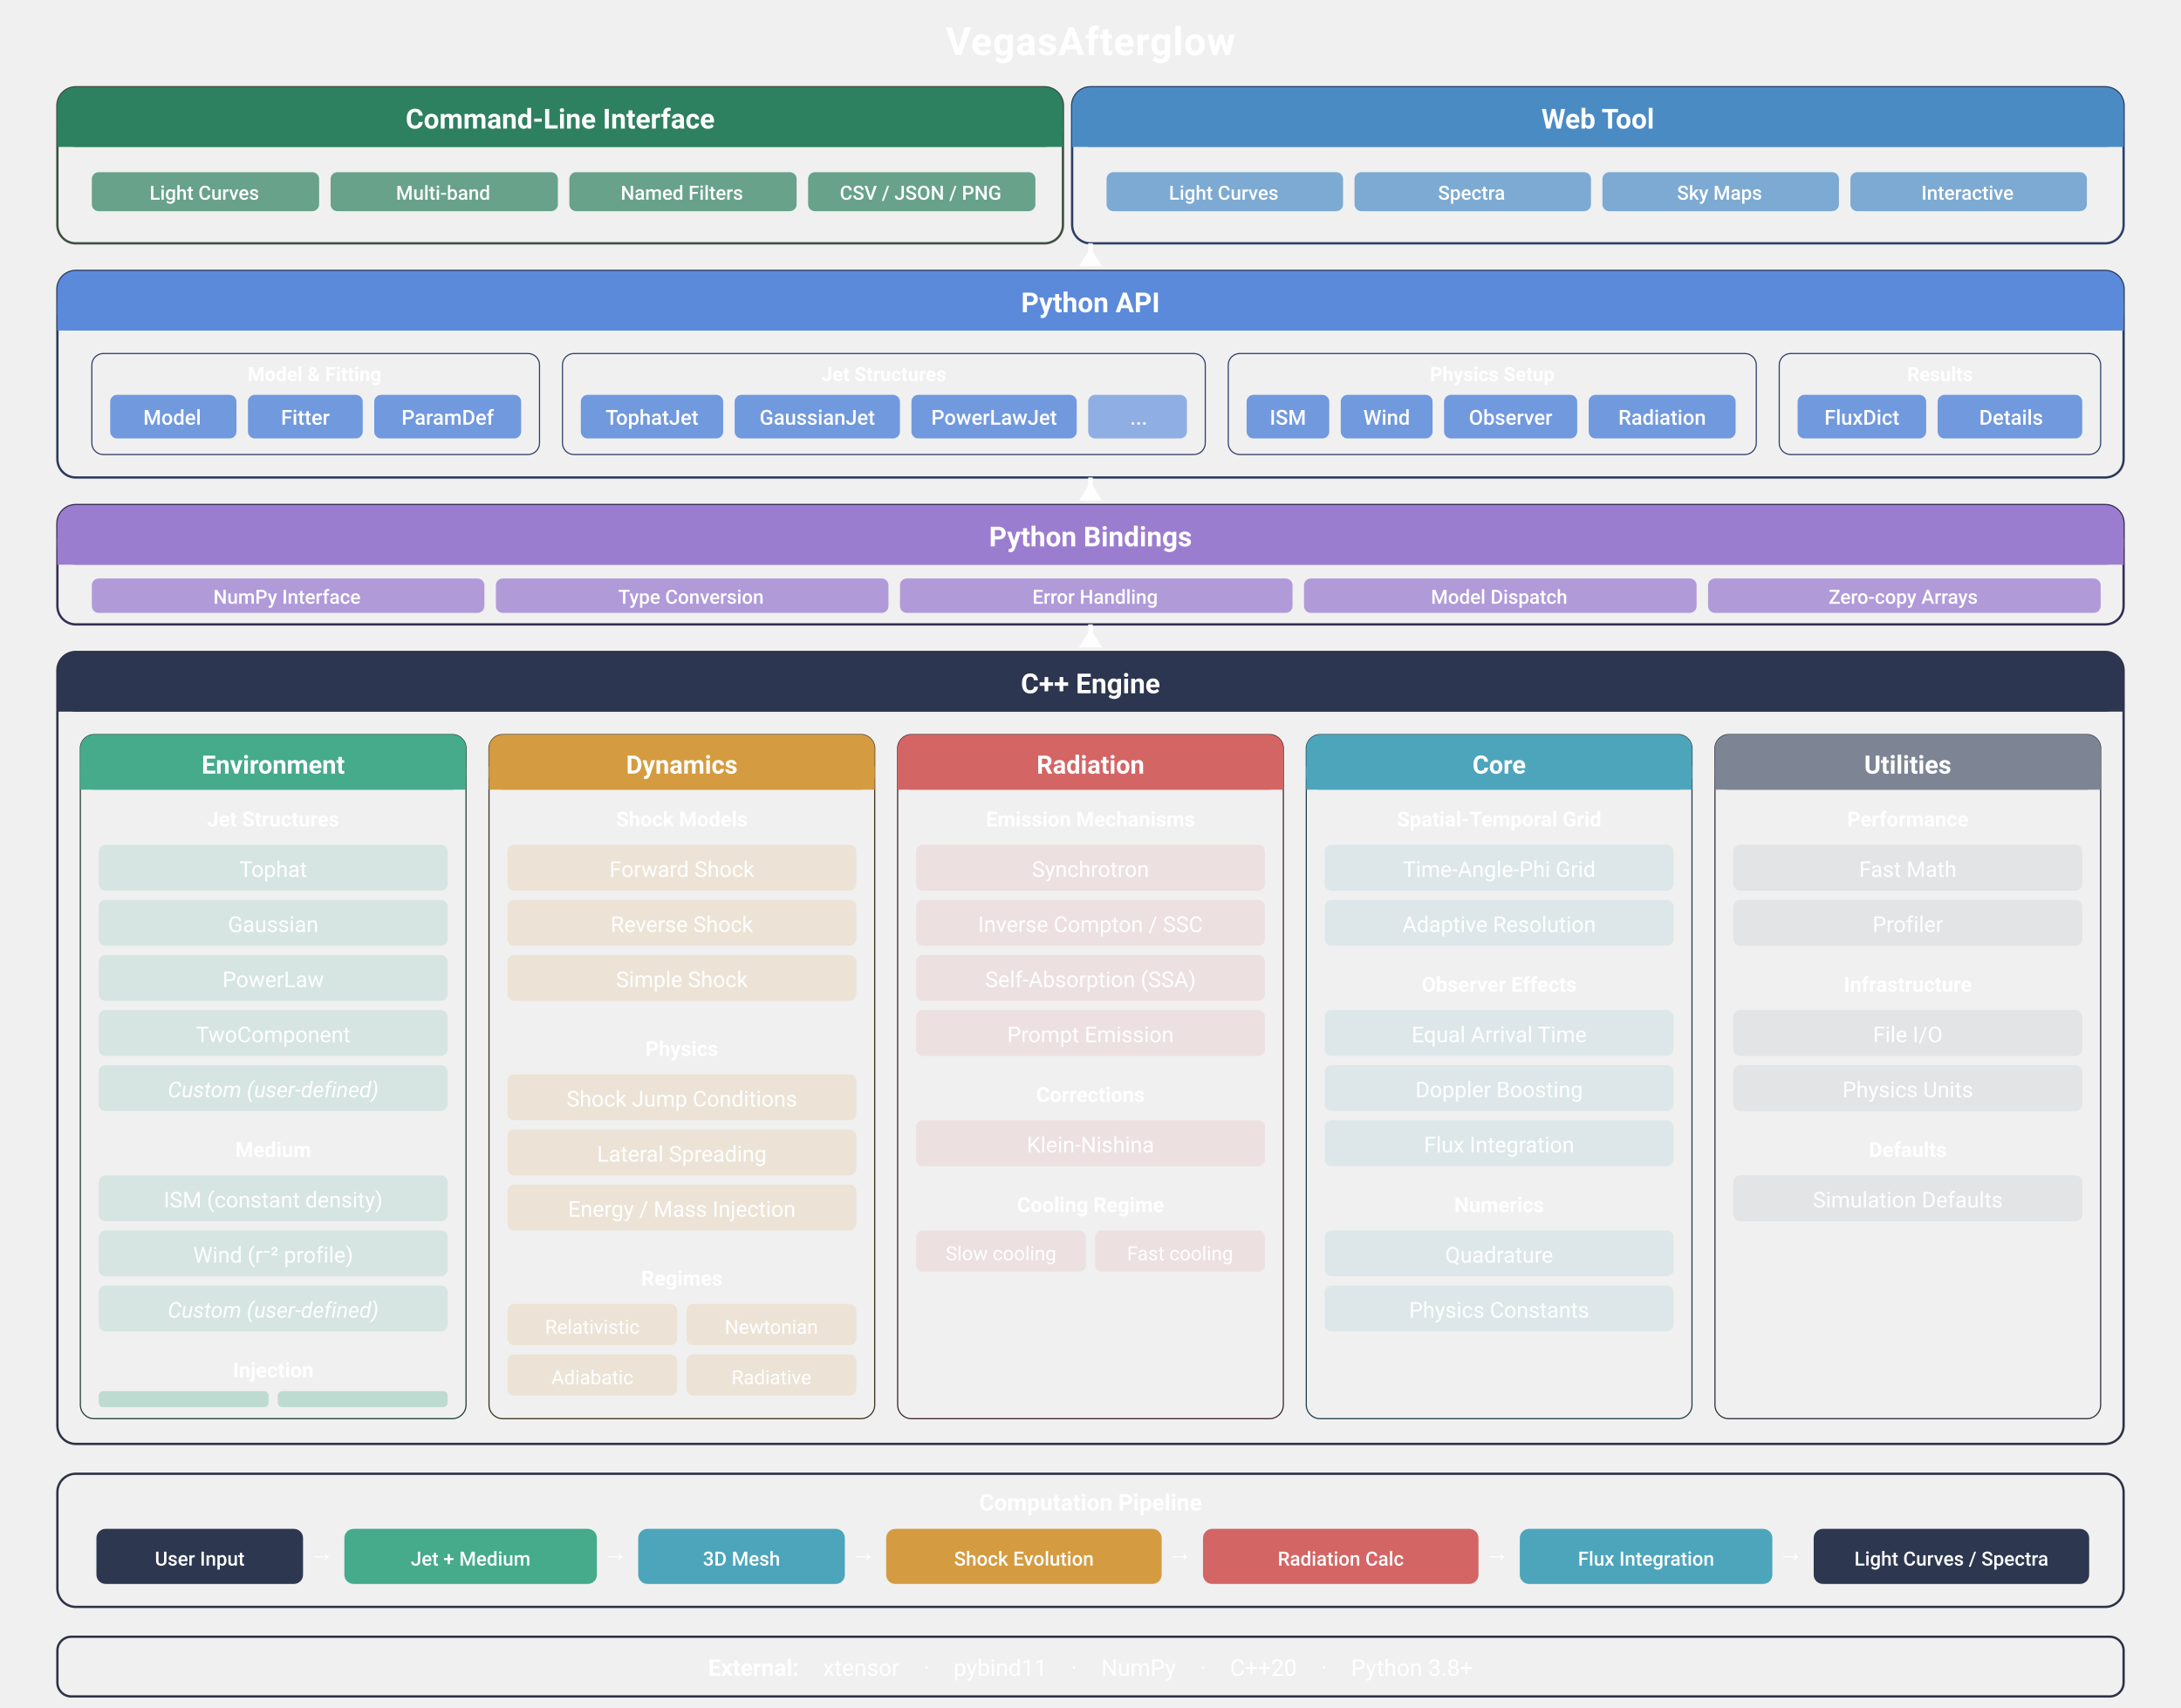
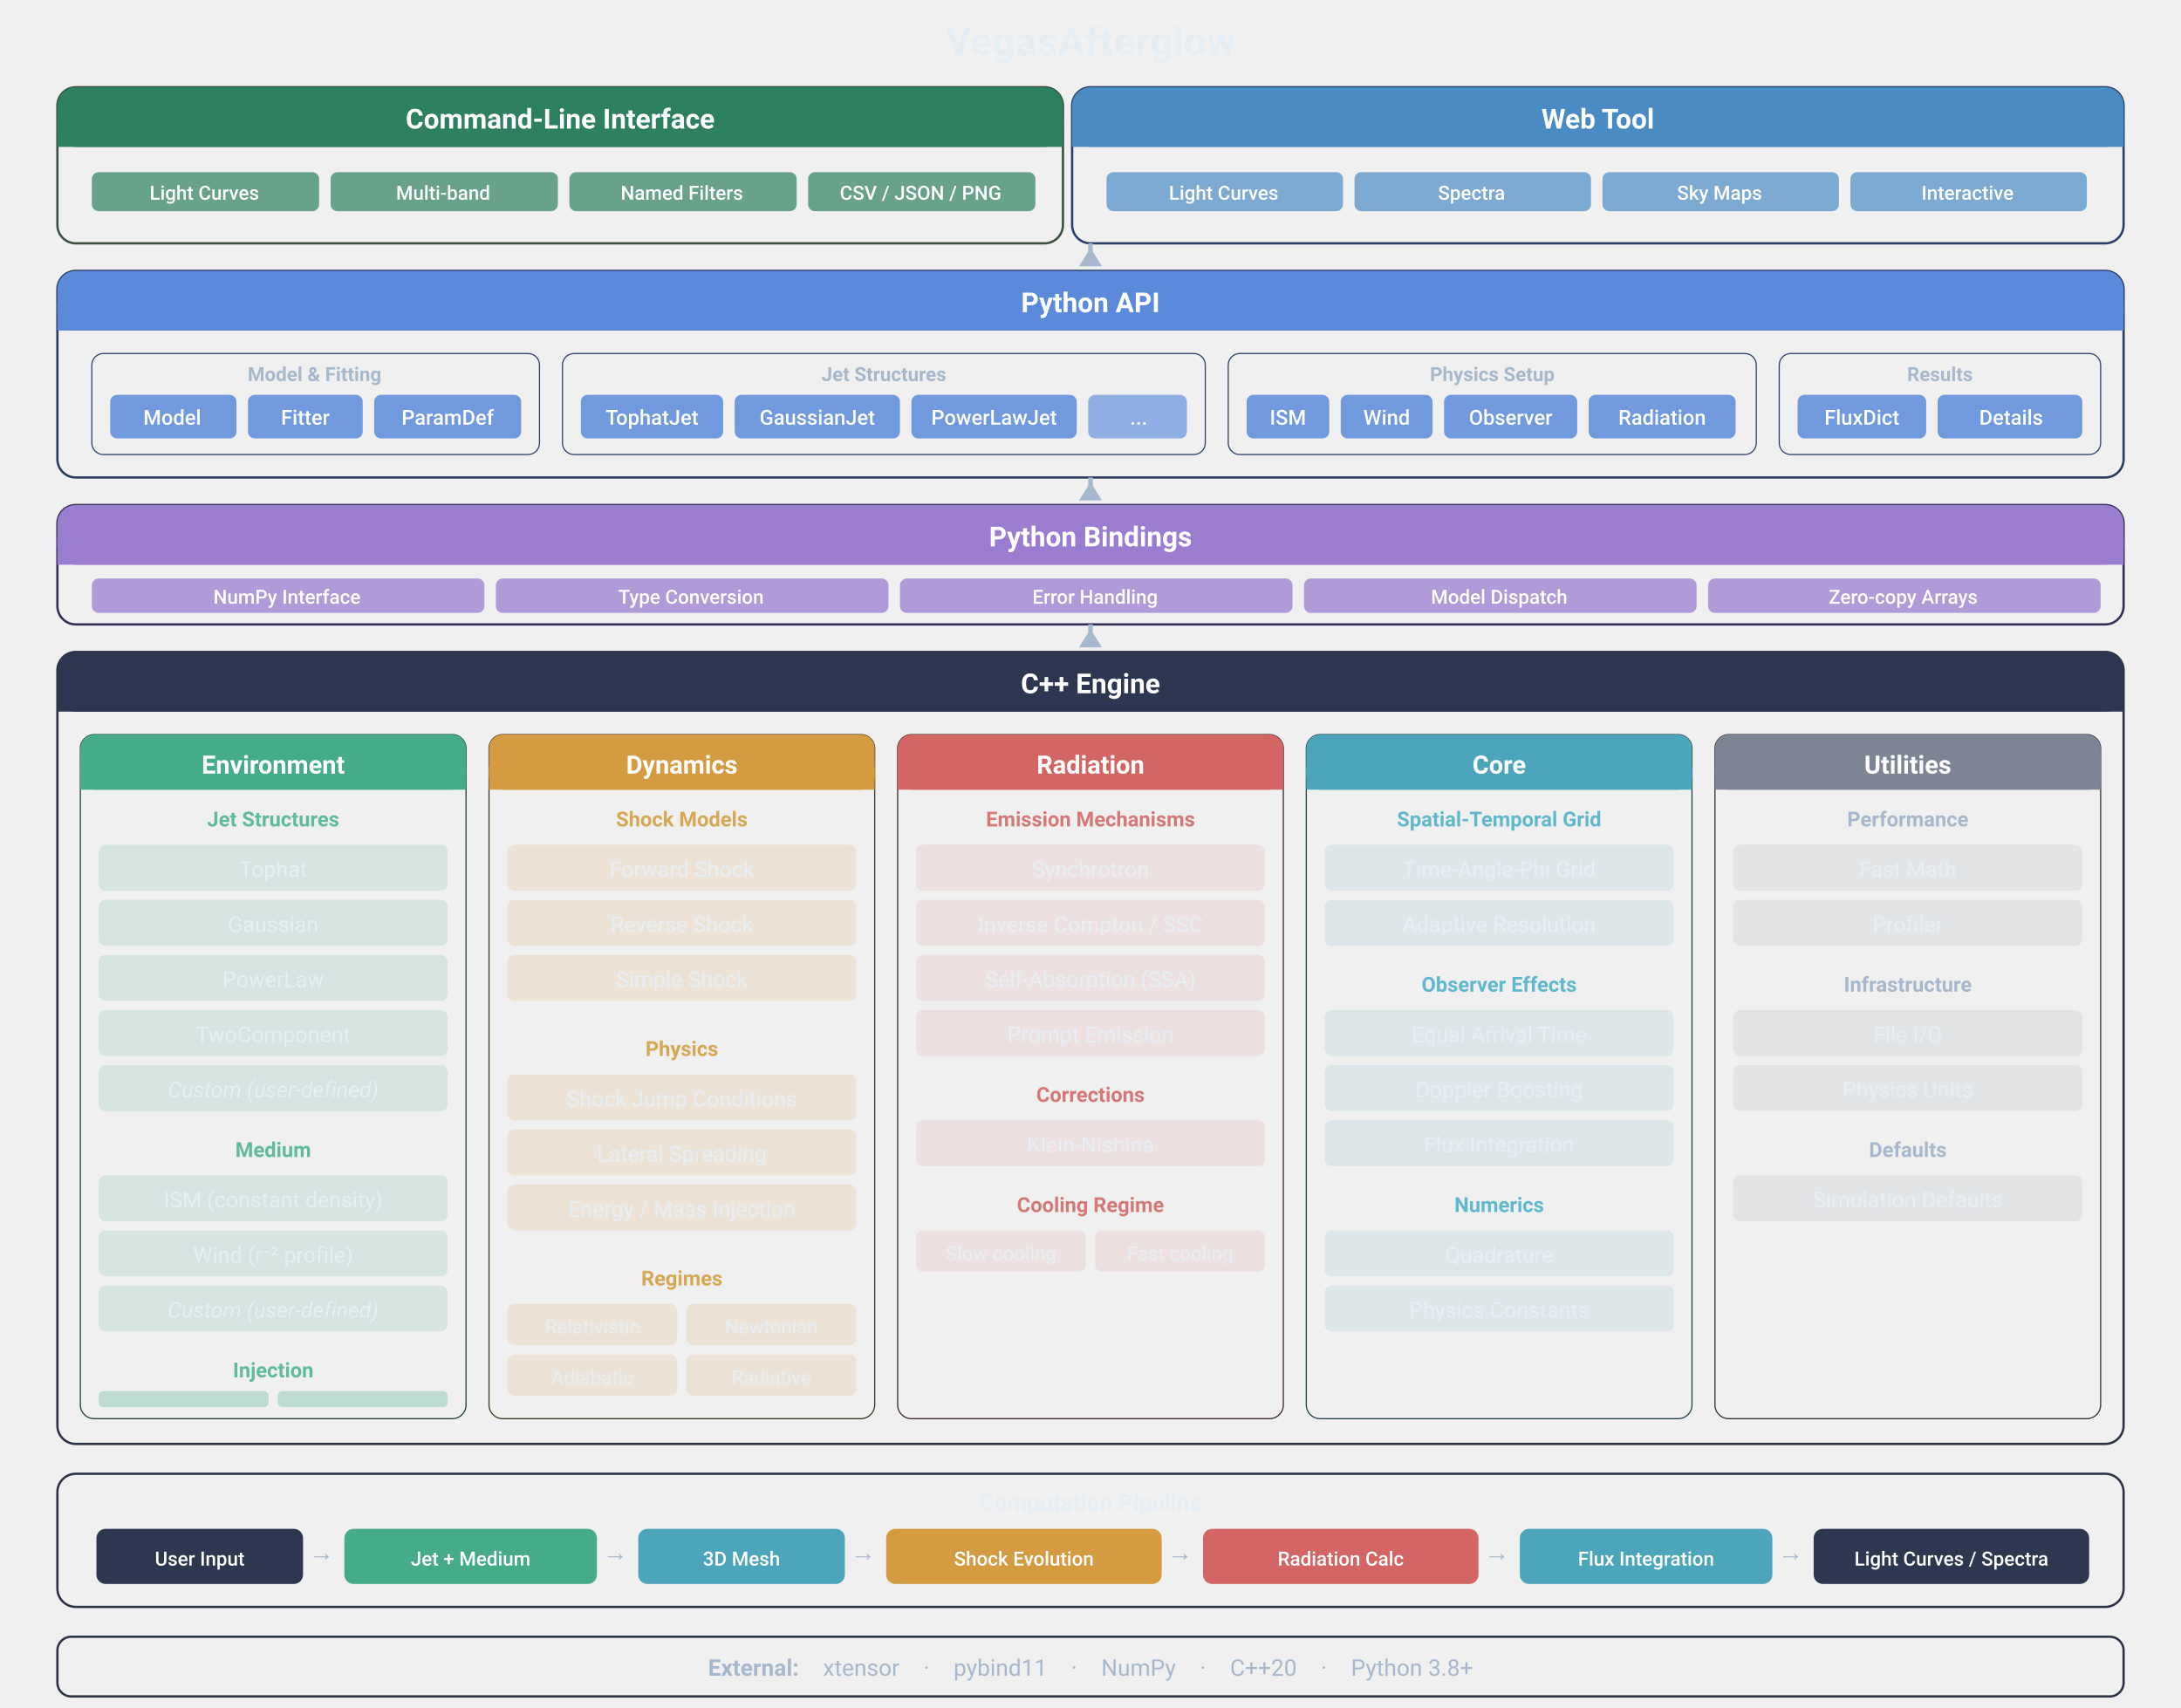
<svg xmlns="http://www.w3.org/2000/svg" viewBox="0 0 950 744" font-family="-apple-system, 'Segoe UI', Roboto, 'Helvetica Neue', Arial, sans-serif">
  <style>
    text[fill="white"] { fill: #ffffff; }
-     .cp, .cs, .ca, .env, .dyn, .rad, .core { fill: #ffffff; }
+     .cp { fill: #E6EDF3; }
+     .cs, .ca { fill: #A8B8CC; }
+     .env { fill: #60BB9A; }
+     .dyn { fill: #D4A855; }
+     .rad { fill: #D47878; }
+     .core { fill: #60B8CC; }
  </style>
  <rect width="950" height="744" fill="transparent" rx="12" />
  <text x="475" y="24" text-anchor="middle" font-size="17" font-weight="700" class="cp" letter-spacing="0.3">VegasAfterglow</text>
  <g id="cli-layer">
    <rect x="25" y="38" width="438" height="68" rx="8" fill="transparent" stroke="#3D5040" stroke-width="1" />
    <rect x="25" y="38" width="438" height="26" rx="8" fill="#2D8060" />
    <rect x="25" y="52" width="438" height="12" fill="#2D8060" />
    <text x="244" y="56" text-anchor="middle" font-size="12" font-weight="700" fill="white">Command-Line Interface</text>
    <rect x="40" y="75" width="99" height="17" rx="3" fill="#2D8060" opacity="0.7" />
    <text x="89" y="87" text-anchor="middle" font-size="8.5" fill="white" font-weight="500">Light Curves</text>
    <rect x="144" y="75" width="99" height="17" rx="3" fill="#2D8060" opacity="0.7" />
    <text x="193" y="87" text-anchor="middle" font-size="8.5" fill="white" font-weight="500">Multi-band</text>
    <rect x="248" y="75" width="99" height="17" rx="3" fill="#2D8060" opacity="0.7" />
    <text x="297" y="87" text-anchor="middle" font-size="8.5" fill="white" font-weight="500">Named Filters</text>
    <rect x="352" y="75" width="99" height="17" rx="3" fill="#2D8060" opacity="0.7" />
    <text x="401" y="87" text-anchor="middle" font-size="8.5" fill="white" font-weight="500">CSV / JSON / PNG</text>
  </g>
  <g id="webtool-layer">
    <rect x="467" y="38" width="458" height="68" rx="8" fill="transparent" stroke="#2A4068" stroke-width="1" />
    <rect x="467" y="38" width="458" height="26" rx="8" fill="#4A8BC4" />
    <rect x="467" y="52" width="458" height="12" fill="#4A8BC4" />
    <text x="696" y="56" text-anchor="middle" font-size="12" font-weight="700" fill="white">Web Tool</text>
    <rect x="482" y="75" width="103" height="17" rx="3" fill="#4A8BC4" opacity="0.7" />
    <text x="533" y="87" text-anchor="middle" font-size="8.5" fill="white" font-weight="500">Light Curves</text>
    <rect x="590" y="75" width="103" height="17" rx="3" fill="#4A8BC4" opacity="0.7" />
    <text x="641" y="87" text-anchor="middle" font-size="8.5" fill="white" font-weight="500">Spectra</text>
    <rect x="698" y="75" width="103" height="17" rx="3" fill="#4A8BC4" opacity="0.7" />
    <text x="749" y="87" text-anchor="middle" font-size="8.5" fill="white" font-weight="500">Sky Maps</text>
    <rect x="806" y="75" width="103" height="17" rx="3" fill="#4A8BC4" opacity="0.7" />
    <text x="857" y="87" text-anchor="middle" font-size="8.5" fill="white" font-weight="500">Interactive</text>
  </g>
  <g class="ca">
    <polygon points="475,108 470,116 480,116" />
    <rect x="474" y="106" width="2" height="4" />
  </g>
  <g id="python-api">
    <rect x="25" y="118" width="900" height="90" rx="8" fill="transparent" stroke="#2A3A5C" stroke-width="1" />
    <rect x="25" y="118" width="900" height="26" rx="8" fill="#5B8ADB" />
    <rect x="25" y="132" width="900" height="12" fill="#5B8ADB" />
    <text x="475" y="136" text-anchor="middle" font-size="12" font-weight="700" fill="white">Python API</text>
    <rect x="40" y="154" width="195" height="44" rx="5" fill="transparent" stroke="#2D4068" stroke-width="0.5" />
    <text x="137" y="166" text-anchor="middle" font-size="8.5" font-weight="600" class="cs">Model &amp; Fitting</text>
    <rect x="48" y="172" width="55" height="19" rx="3" fill="#5B8ADB" opacity="0.85" />
    <text x="75" y="185" text-anchor="middle" font-size="9" fill="white" font-weight="500">Model</text>
    <rect x="108" y="172" width="50" height="19" rx="3" fill="#5B8ADB" opacity="0.85" />
    <text x="133" y="185" text-anchor="middle" font-size="9" fill="white" font-weight="500">Fitter</text>
    <rect x="163" y="172" width="64" height="19" rx="3" fill="#5B8ADB" opacity="0.85" />
    <text x="195" y="185" text-anchor="middle" font-size="9" fill="white" font-weight="500">ParamDef</text>
    <rect x="245" y="154" width="280" height="44" rx="5" fill="transparent" stroke="#2D4068" stroke-width="0.5" />
    <text x="385" y="166" text-anchor="middle" font-size="8.5" font-weight="600" class="cs">Jet Structures</text>
    <rect x="253" y="172" width="62" height="19" rx="3" fill="#5B8ADB" opacity="0.85" />
    <text x="284" y="185" text-anchor="middle" font-size="9" fill="white" font-weight="500">TophatJet</text>
    <rect x="320" y="172" width="72" height="19" rx="3" fill="#5B8ADB" opacity="0.85" />
    <text x="356" y="185" text-anchor="middle" font-size="9" fill="white" font-weight="500">GaussianJet</text>
    <rect x="397" y="172" width="72" height="19" rx="3" fill="#5B8ADB" opacity="0.85" />
    <text x="433" y="185" text-anchor="middle" font-size="9" fill="white" font-weight="500">PowerLawJet</text>
    <rect x="474" y="172" width="43" height="19" rx="3" fill="#5B8ADB" opacity="0.65" />
    <text x="496" y="185" text-anchor="middle" font-size="9" fill="white" font-weight="500">...</text>
    <rect x="535" y="154" width="230" height="44" rx="5" fill="transparent" stroke="#2D4068" stroke-width="0.5" />
    <text x="650" y="166" text-anchor="middle" font-size="8.5" font-weight="600" class="cs">Physics Setup</text>
    <rect x="543" y="172" width="36" height="19" rx="3" fill="#5B8ADB" opacity="0.85" />
    <text x="561" y="185" text-anchor="middle" font-size="9" fill="white" font-weight="500">ISM</text>
    <rect x="584" y="172" width="40" height="19" rx="3" fill="#5B8ADB" opacity="0.85" />
    <text x="604" y="185" text-anchor="middle" font-size="9" fill="white" font-weight="500">Wind</text>
    <rect x="629" y="172" width="58" height="19" rx="3" fill="#5B8ADB" opacity="0.85" />
    <text x="658" y="185" text-anchor="middle" font-size="9" fill="white" font-weight="500">Observer</text>
    <rect x="692" y="172" width="64" height="19" rx="3" fill="#5B8ADB" opacity="0.85" />
    <text x="724" y="185" text-anchor="middle" font-size="9" fill="white" font-weight="500">Radiation</text>
    <rect x="775" y="154" width="140" height="44" rx="5" fill="transparent" stroke="#2D4068" stroke-width="0.5" />
    <text x="845" y="166" text-anchor="middle" font-size="8.5" font-weight="600" class="cs">Results</text>
    <rect x="783" y="172" width="56" height="19" rx="3" fill="#5B8ADB" opacity="0.85" />
    <text x="811" y="185" text-anchor="middle" font-size="9" fill="white" font-weight="500">FluxDict</text>
    <rect x="844" y="172" width="63" height="19" rx="3" fill="#5B8ADB" opacity="0.85" />
    <text x="876" y="185" text-anchor="middle" font-size="9" fill="white" font-weight="500">Details</text>
  </g>
  <g class="ca">
    <polygon points="475,210 470,218 480,218" />
    <rect x="474" y="208" width="2" height="4" />
  </g>
  <g id="pybind-bridge">
    <rect x="25" y="220" width="900" height="52" rx="8" fill="transparent" stroke="#352D55" stroke-width="1" />
    <rect x="25" y="220" width="900" height="26" rx="8" fill="#9B7DD0" />
    <rect x="25" y="234" width="900" height="12" fill="#9B7DD0" />
    <text x="475" y="238" text-anchor="middle" font-size="12" font-weight="700" fill="white">Python Bindings</text>
    <rect x="40" y="252" width="171" height="15" rx="3" fill="#9B7DD0" opacity="0.75" />
    <text x="125" y="263" text-anchor="middle" font-size="8.5" fill="white" font-weight="500">NumPy Interface</text>
    <rect x="216" y="252" width="171" height="15" rx="3" fill="#9B7DD0" opacity="0.75" />
    <text x="301" y="263" text-anchor="middle" font-size="8.5" fill="white" font-weight="500">Type Conversion</text>
    <rect x="392" y="252" width="171" height="15" rx="3" fill="#9B7DD0" opacity="0.75" />
    <text x="477" y="263" text-anchor="middle" font-size="8.5" fill="white" font-weight="500">Error Handling</text>
    <rect x="568" y="252" width="171" height="15" rx="3" fill="#9B7DD0" opacity="0.75" />
    <text x="653" y="263" text-anchor="middle" font-size="8.5" fill="white" font-weight="500">Model Dispatch</text>
    <rect x="744" y="252" width="171" height="15" rx="3" fill="#9B7DD0" opacity="0.75" />
    <text x="829" y="263" text-anchor="middle" font-size="8.5" fill="white" font-weight="500">Zero-copy Arrays</text>
  </g>
  <g class="ca">
    <polygon points="475,274 470,282 480,282" />
    <rect x="474" y="272" width="2" height="4" />
  </g>
  <g id="cpp-engine">
    <rect x="25" y="284" width="900" height="345" rx="8" fill="transparent" stroke="#2D3345" stroke-width="1" />
    <rect x="25" y="284" width="900" height="26" rx="8" fill="#2D3650" />
    <rect x="25" y="298" width="900" height="12" fill="#2D3650" />
    <text x="475" y="302" text-anchor="middle" font-size="12" font-weight="700" fill="white">C++ Engine</text>
    <g id="col-environment">
      <rect x="35" y="320" width="168" height="298" rx="6" fill="transparent" stroke="#1E4035" stroke-width="0.5" />
      <rect x="35" y="320" width="168" height="24" rx="6" fill="#45AB8A" />
      <rect x="35" y="334" width="168" height="10" fill="#45AB8A" />
      <text x="119" y="337" text-anchor="middle" font-size="11" font-weight="700" fill="white">Environment</text>
      <text x="119" y="360" text-anchor="middle" font-size="9" font-weight="600" class="env">Jet Structures</text>
      <rect x="43" y="368" width="152" height="20" rx="3" fill="#45AB8A" opacity="0.15" />
      <text x="119" y="382" text-anchor="middle" font-size="9.5" class="cp">Tophat</text>
      <rect x="43" y="392" width="152" height="20" rx="3" fill="#45AB8A" opacity="0.15" />
      <text x="119" y="406" text-anchor="middle" font-size="9.5" class="cp">Gaussian</text>
      <rect x="43" y="416" width="152" height="20" rx="3" fill="#45AB8A" opacity="0.15" />
      <text x="119" y="430" text-anchor="middle" font-size="9.5" class="cp">PowerLaw</text>
      <rect x="43" y="440" width="152" height="20" rx="3" fill="#45AB8A" opacity="0.15" />
      <text x="119" y="454" text-anchor="middle" font-size="9.5" class="cp">TwoComponent</text>
      <rect x="43" y="464" width="152" height="20" rx="3" fill="#45AB8A" opacity="0.15" />
      <text x="119" y="478" text-anchor="middle" font-size="9.5" class="cp" font-style="italic">Custom (user-defined)</text>
      <text x="119" y="504" text-anchor="middle" font-size="9" font-weight="600" class="env">Medium</text>
      <rect x="43" y="512" width="152" height="20" rx="3" fill="#45AB8A" opacity="0.15" />
      <text x="119" y="526" text-anchor="middle" font-size="9.5" class="cp">ISM (constant density)</text>
      <rect x="43" y="536" width="152" height="20" rx="3" fill="#45AB8A" opacity="0.15" />
      <text x="119" y="550" text-anchor="middle" font-size="9.5" class="cp">Wind (r⁻² profile)</text>
      <rect x="43" y="560" width="152" height="20" rx="3" fill="#45AB8A" opacity="0.15" />
      <text x="119" y="574" text-anchor="middle" font-size="9.5" class="cp" font-style="italic">Custom (user-defined)</text>
      <text x="119" y="600" text-anchor="middle" font-size="9" font-weight="600" class="env">Injection</text>
      <rect x="43" y="606" width="74" height="7" rx="2" fill="#45AB8A" opacity="0.3" />
      <rect x="121" y="606" width="74" height="7" rx="2" fill="#45AB8A" opacity="0.3" />
    </g>
    <g id="col-dynamics">
      <rect x="213" y="320" width="168" height="298" rx="6" fill="transparent" stroke="#3D3420" stroke-width="0.5" />
      <rect x="213" y="320" width="168" height="24" rx="6" fill="#D49B40" />
      <rect x="213" y="334" width="168" height="10" fill="#D49B40" />
      <text x="297" y="337" text-anchor="middle" font-size="11" font-weight="700" fill="white">Dynamics</text>
      <text x="297" y="360" text-anchor="middle" font-size="9" font-weight="600" class="dyn">Shock Models</text>
      <rect x="221" y="368" width="152" height="20" rx="3" fill="#D49B40" opacity="0.15" />
      <text x="297" y="382" text-anchor="middle" font-size="9.5" class="cp">Forward Shock</text>
      <rect x="221" y="392" width="152" height="20" rx="3" fill="#D49B40" opacity="0.15" />
      <text x="297" y="406" text-anchor="middle" font-size="9.5" class="cp">Reverse Shock</text>
      <rect x="221" y="416" width="152" height="20" rx="3" fill="#D49B40" opacity="0.15" />
      <text x="297" y="430" text-anchor="middle" font-size="9.5" class="cp">Simple Shock</text>
      <text x="297" y="460" text-anchor="middle" font-size="9" font-weight="600" class="dyn">Physics</text>
      <rect x="221" y="468" width="152" height="20" rx="3" fill="#D49B40" opacity="0.15" />
      <text x="297" y="482" text-anchor="middle" font-size="9.5" class="cp">Shock Jump Conditions</text>
      <rect x="221" y="492" width="152" height="20" rx="3" fill="#D49B40" opacity="0.15" />
      <text x="297" y="506" text-anchor="middle" font-size="9.5" class="cp">Lateral Spreading</text>
      <rect x="221" y="516" width="152" height="20" rx="3" fill="#D49B40" opacity="0.15" />
      <text x="297" y="530" text-anchor="middle" font-size="9.5" class="cp">Energy / Mass Injection</text>
      <text x="297" y="560" text-anchor="middle" font-size="9" font-weight="600" class="dyn">Regimes</text>
      <rect x="221" y="568" width="74" height="18" rx="3" fill="#D49B40" opacity="0.15" />
      <text x="258" y="581" text-anchor="middle" font-size="8.5" class="cp">Relativistic</text>
      <rect x="299" y="568" width="74" height="18" rx="3" fill="#D49B40" opacity="0.15" />
      <text x="336" y="581" text-anchor="middle" font-size="8.5" class="cp">Newtonian</text>
      <rect x="221" y="590" width="74" height="18" rx="3" fill="#D49B40" opacity="0.15" />
      <text x="258" y="603" text-anchor="middle" font-size="8.5" class="cp">Adiabatic</text>
      <rect x="299" y="590" width="74" height="18" rx="3" fill="#D49B40" opacity="0.15" />
      <text x="336" y="603" text-anchor="middle" font-size="8.5" class="cp">Radiative</text>
    </g>
    <g id="col-radiation">
      <rect x="391" y="320" width="168" height="298" rx="6" fill="transparent" stroke="#3D2528" stroke-width="0.5" />
      <rect x="391" y="320" width="168" height="24" rx="6" fill="#D46565" />
      <rect x="391" y="334" width="168" height="10" fill="#D46565" />
      <text x="475" y="337" text-anchor="middle" font-size="11" font-weight="700" fill="white">Radiation</text>
      <text x="475" y="360" text-anchor="middle" font-size="9" font-weight="600" class="rad">Emission Mechanisms</text>
      <rect x="399" y="368" width="152" height="20" rx="3" fill="#D46565" opacity="0.12" />
      <text x="475" y="382" text-anchor="middle" font-size="9.5" class="cp">Synchrotron</text>
      <rect x="399" y="392" width="152" height="20" rx="3" fill="#D46565" opacity="0.12" />
      <text x="475" y="406" text-anchor="middle" font-size="9.5" class="cp">Inverse Compton / SSC</text>
      <rect x="399" y="416" width="152" height="20" rx="3" fill="#D46565" opacity="0.12" />
      <text x="475" y="430" text-anchor="middle" font-size="9.5" class="cp">Self-Absorption (SSA)</text>
      <rect x="399" y="440" width="152" height="20" rx="3" fill="#D46565" opacity="0.12" />
      <text x="475" y="454" text-anchor="middle" font-size="9.5" class="cp">Prompt Emission</text>
      <text x="475" y="480" text-anchor="middle" font-size="9" font-weight="600" class="rad">Corrections</text>
      <rect x="399" y="488" width="152" height="20" rx="3" fill="#D46565" opacity="0.12" />
      <text x="475" y="502" text-anchor="middle" font-size="9.5" class="cp">Klein-Nishina</text>
      <text x="475" y="528" text-anchor="middle" font-size="9" font-weight="600" class="rad">Cooling Regime</text>
      <rect x="399" y="536" width="74" height="18" rx="3" fill="#D46565" opacity="0.12" />
      <text x="436" y="549" text-anchor="middle" font-size="8.5" class="cp">Slow cooling</text>
      <rect x="477" y="536" width="74" height="18" rx="3" fill="#D46565" opacity="0.12" />
      <text x="514" y="549" text-anchor="middle" font-size="8.5" class="cp">Fast cooling</text>
    </g>
    <g id="col-core">
      <rect x="569" y="320" width="168" height="298" rx="6" fill="transparent" stroke="#204048" stroke-width="0.5" />
      <rect x="569" y="320" width="168" height="24" rx="6" fill="#4DA5BB" />
      <rect x="569" y="334" width="168" height="10" fill="#4DA5BB" />
      <text x="653" y="337" text-anchor="middle" font-size="11" font-weight="700" fill="white">Core</text>
      <text x="653" y="360" text-anchor="middle" font-size="9" font-weight="600" class="core">Spatial-Temporal Grid</text>
      <rect x="577" y="368" width="152" height="20" rx="3" fill="#4DA5BB" opacity="0.12" />
      <text x="653" y="382" text-anchor="middle" font-size="9.5" class="cp">Time-Angle-Phi Grid</text>
      <rect x="577" y="392" width="152" height="20" rx="3" fill="#4DA5BB" opacity="0.12" />
      <text x="653" y="406" text-anchor="middle" font-size="9.5" class="cp">Adaptive Resolution</text>
      <text x="653" y="432" text-anchor="middle" font-size="9" font-weight="600" class="core">Observer Effects</text>
      <rect x="577" y="440" width="152" height="20" rx="3" fill="#4DA5BB" opacity="0.12" />
      <text x="653" y="454" text-anchor="middle" font-size="9.5" class="cp">Equal Arrival Time</text>
      <rect x="577" y="464" width="152" height="20" rx="3" fill="#4DA5BB" opacity="0.12" />
      <text x="653" y="478" text-anchor="middle" font-size="9.5" class="cp">Doppler Boosting</text>
      <rect x="577" y="488" width="152" height="20" rx="3" fill="#4DA5BB" opacity="0.12" />
      <text x="653" y="502" text-anchor="middle" font-size="9.5" class="cp">Flux Integration</text>
      <text x="653" y="528" text-anchor="middle" font-size="9" font-weight="600" class="core">Numerics</text>
      <rect x="577" y="536" width="152" height="20" rx="3" fill="#4DA5BB" opacity="0.12" />
      <text x="653" y="550" text-anchor="middle" font-size="9.5" class="cp">Quadrature</text>
      <rect x="577" y="560" width="152" height="20" rx="3" fill="#4DA5BB" opacity="0.12" />
      <text x="653" y="574" text-anchor="middle" font-size="9.5" class="cp">Physics Constants</text>
    </g>
    <g id="col-utilities">
      <rect x="747" y="320" width="168" height="298" rx="6" fill="transparent" stroke="#2D3038" stroke-width="0.5" />
      <rect x="747" y="320" width="168" height="24" rx="6" fill="#7D8595" />
      <rect x="747" y="334" width="168" height="10" fill="#7D8595" />
      <text x="831" y="337" text-anchor="middle" font-size="11" font-weight="700" fill="white">Utilities</text>
      <text x="831" y="360" text-anchor="middle" font-size="9" font-weight="600" class="cs">Performance</text>
      <rect x="755" y="368" width="152" height="20" rx="3" fill="#7D8595" opacity="0.12" />
      <text x="831" y="382" text-anchor="middle" font-size="9.5" class="cp">Fast Math</text>
      <rect x="755" y="392" width="152" height="20" rx="3" fill="#7D8595" opacity="0.12" />
      <text x="831" y="406" text-anchor="middle" font-size="9.5" class="cp">Profiler</text>
      <text x="831" y="432" text-anchor="middle" font-size="9" font-weight="600" class="cs">Infrastructure</text>
      <rect x="755" y="440" width="152" height="20" rx="3" fill="#7D8595" opacity="0.12" />
      <text x="831" y="454" text-anchor="middle" font-size="9.5" class="cp">File I/O</text>
      <rect x="755" y="464" width="152" height="20" rx="3" fill="#7D8595" opacity="0.12" />
      <text x="831" y="478" text-anchor="middle" font-size="9.5" class="cp">Physics Units</text>
      <text x="831" y="504" text-anchor="middle" font-size="9" font-weight="600" class="cs">Defaults</text>
      <rect x="755" y="512" width="152" height="20" rx="3" fill="#7D8595" opacity="0.12" />
      <text x="831" y="526" text-anchor="middle" font-size="9.5" class="cp">Simulation Defaults</text>
    </g>
  </g>
  <g id="pipeline">
    <rect x="25" y="642" width="900" height="58" rx="8" fill="transparent" stroke="#2D3345" stroke-width="1" />
    <text x="475" y="658" text-anchor="middle" font-size="10" font-weight="600" class="cp">Computation Pipeline</text>
    <rect x="42" y="666" width="90" height="24" rx="4" fill="#2D3850" />
    <text x="87" y="682" text-anchor="middle" font-size="8.5" fill="white" font-weight="500">User Input</text>
    <text x="140" y="680" text-anchor="middle" font-size="11" class="ca">→</text>
    <rect x="150" y="666" width="110" height="24" rx="4" fill="#45AB8A" />
    <text x="205" y="682" text-anchor="middle" font-size="8.5" fill="white" font-weight="500">Jet + Medium</text>
    <text x="268" y="680" text-anchor="middle" font-size="11" class="ca">→</text>
    <rect x="278" y="666" width="90" height="24" rx="4" fill="#4DA5BB" />
    <text x="323" y="682" text-anchor="middle" font-size="8.5" fill="white" font-weight="500">3D Mesh</text>
    <text x="376" y="680" text-anchor="middle" font-size="11" class="ca">→</text>
    <rect x="386" y="666" width="120" height="24" rx="4" fill="#D49B40" />
    <text x="446" y="682" text-anchor="middle" font-size="8.5" fill="white" font-weight="500">Shock Evolution</text>
    <text x="514" y="680" text-anchor="middle" font-size="11" class="ca">→</text>
    <rect x="524" y="666" width="120" height="24" rx="4" fill="#D46565" />
    <text x="584" y="682" text-anchor="middle" font-size="8.5" fill="white" font-weight="500">Radiation Calc</text>
    <text x="652" y="680" text-anchor="middle" font-size="11" class="ca">→</text>
    <rect x="662" y="666" width="110" height="24" rx="4" fill="#4DA5BB" />
    <text x="717" y="682" text-anchor="middle" font-size="8.5" fill="white" font-weight="500">Flux Integration</text>
    <text x="780" y="680" text-anchor="middle" font-size="11" class="ca">→</text>
    <rect x="790" y="666" width="120" height="24" rx="4" fill="#2D3850" />
    <text x="850" y="682" text-anchor="middle" font-size="8.5" fill="white" font-weight="500">Light Curves / Spectra</text>
  </g>
  <g id="external">
    <rect x="25" y="713" width="900" height="26" rx="6" fill="transparent" stroke="#2D3345" stroke-width="1" />
    <text x="475" y="730" text-anchor="middle" font-size="10" class="cs">
      <tspan font-weight="600">External:</tspan>
      <tspan dx="8">xtensor</tspan>
      <tspan dx="8">·</tspan>
      <tspan dx="8">pybind11</tspan>
      <tspan dx="8">·</tspan>
      <tspan dx="8">NumPy</tspan>
      <tspan dx="8">·</tspan>
      <tspan dx="8">C++20</tspan>
      <tspan dx="8">·</tspan>
      <tspan dx="8">Python 3.8+</tspan>
    </text>
  </g>
</svg>
